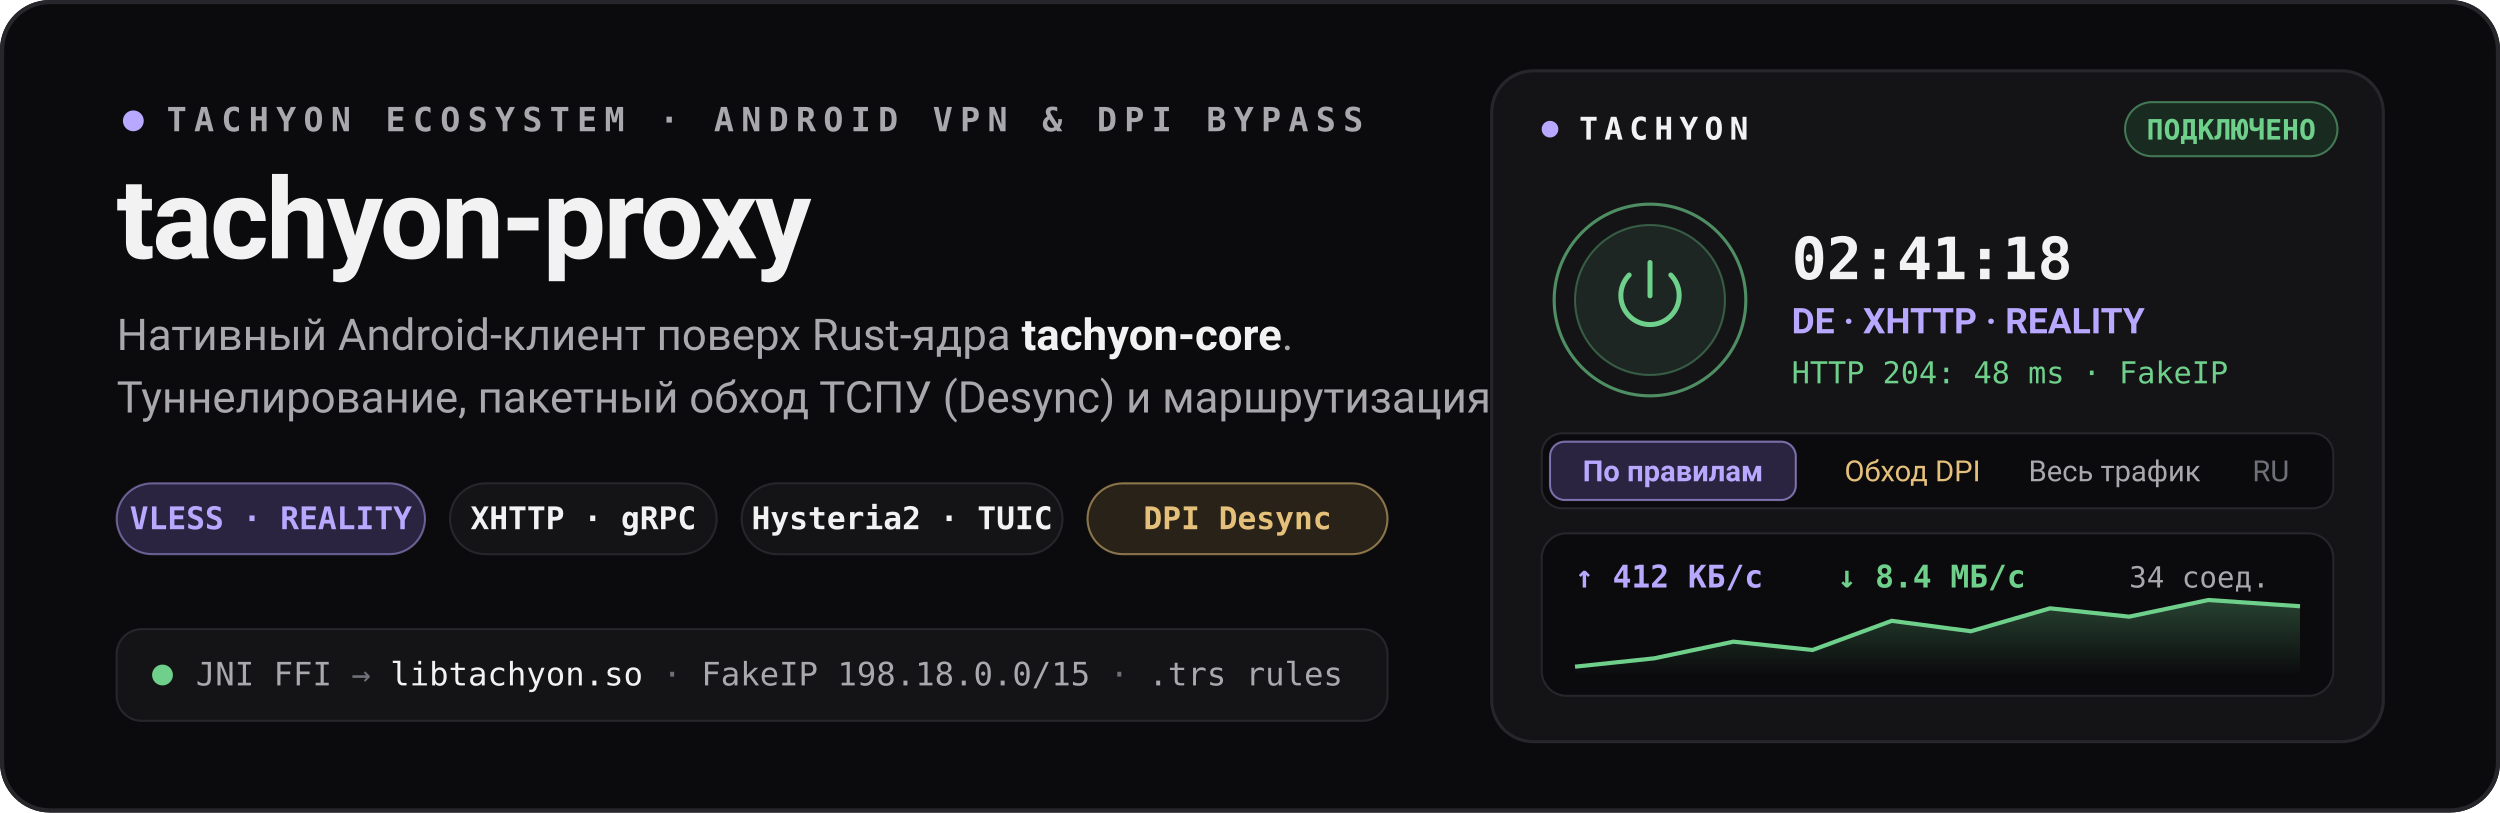
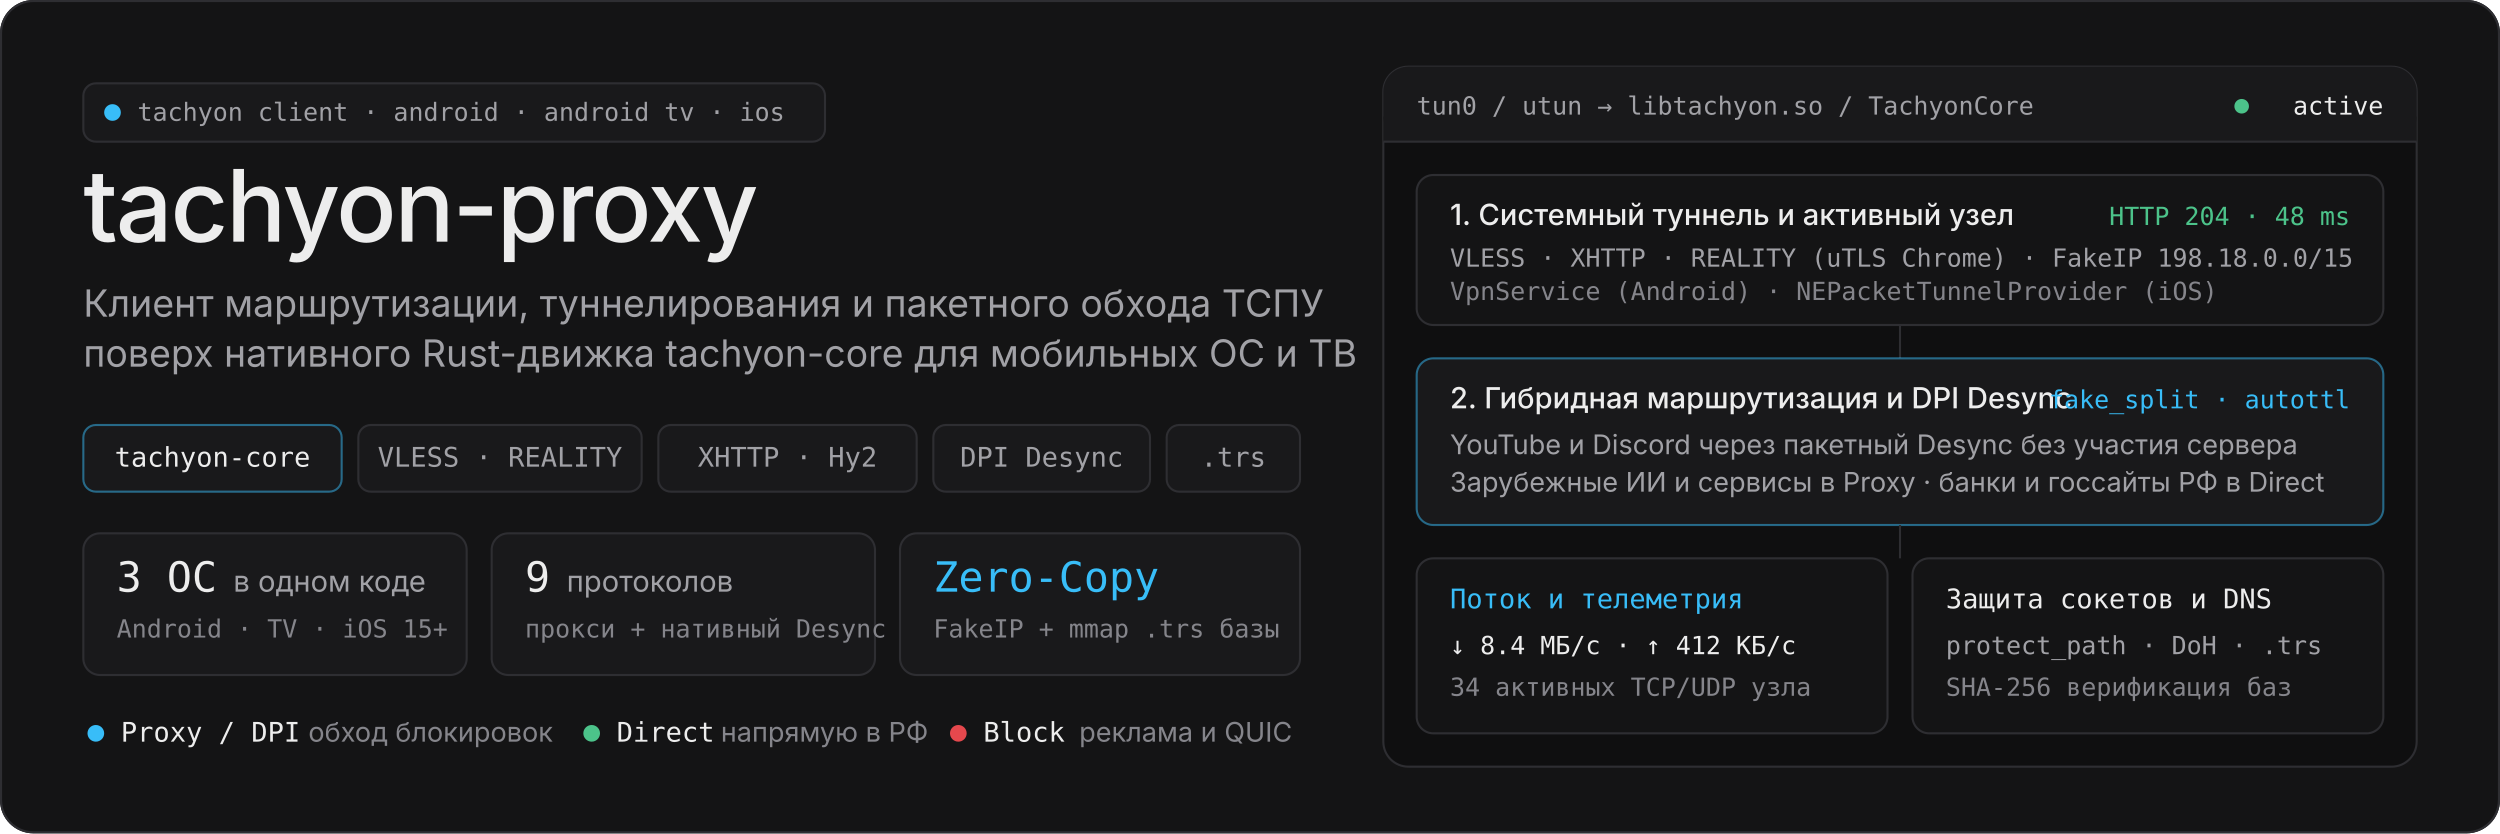
- <svg xmlns="http://www.w3.org/2000/svg" width="1200" height="390" viewBox="0 0 1200 390" role="img" aria-labelledby="title desc">
-   <defs>
-     <radialGradient id="dialGlow" cx="50%" cy="50%" r="50%">
-       <stop offset="0%" stop-color="#6FD08C" stop-opacity="0.18" />
-       <stop offset="70%" stop-color="#B9A8FF" stop-opacity="0.05" />
-       <stop offset="100%" stop-color="#0B0B0D" stop-opacity="0" />
-     </radialGradient>
-     <linearGradient id="sparkFill" x1="0" y1="0" x2="0" y2="1">
-       <stop offset="0%" stop-color="#6FD08C" stop-opacity="0.28" />
-       <stop offset="100%" stop-color="#6FD08C" stop-opacity="0.0" />
-     </linearGradient>
-   </defs>
-   <rect width="1200" height="390" rx="24" fill="#0B0B0D" />
-   <rect x="1" y="1" width="1198" height="388" rx="23" fill="none" stroke="#26262B" stroke-width="2" />
-   <g id="title-block" transform="translate(56, 48)">
-     <circle cx="8" cy="10" r="5" fill="#B9A8FF" />
-     <text x="24" y="15" font-family="ui-monospace, SFMono-Regular, Menlo, Consolas, monospace" font-size="16" font-weight="600" letter-spacing="3.5" fill="#A8A8AD">
-       TACHYON ECOSYSTEM · ANDROID VPN &amp; DPI BYPASS
-     </text>
-     <text x="0" y="76" font-family="-apple-system, BlinkMacSystemFont, 'Segoe UI', Roboto, sans-serif" font-size="54" font-weight="700" letter-spacing="-1.2" fill="#F2F2F3">
-       tachyon-proxy
-     </text>
-     <text x="0" y="120" font-family="-apple-system, BlinkMacSystemFont, 'Segoe UI', Roboto, sans-serif" font-size="21" font-weight="400" fill="#A8A8AD">
-       Нативный Android-клиент поверх Rust-ядра <tspan fill="#F2F2F3" font-weight="600">tachyon-core</tspan>.
-     </text>
-     <text x="0" y="150" font-family="-apple-system, BlinkMacSystemFont, 'Segoe UI', Roboto, sans-serif" font-size="21" font-weight="400" fill="#A8A8AD">
-       Туннелирование, пакетный обход ТСПУ (Desync) и маршрутизация.
-     </text>
-     <g transform="translate(0, 184)">
-       <rect x="0" y="0" width="148" height="34" rx="17" fill="#2A2440" stroke="#B9A8FF" stroke-opacity="0.5" />
-       <text x="74" y="22" text-anchor="middle" font-family="ui-monospace, SFMono-Regular, Menlo, Consolas, monospace" font-size="15" font-weight="600" fill="#B9A8FF">VLESS · REALITY</text>
-       <rect x="160" y="0" width="128" height="34" rx="17" fill="#141417" stroke="#26262B" />
-       <text x="224" y="22" text-anchor="middle" font-family="ui-monospace, SFMono-Regular, Menlo, Consolas, monospace" font-size="15" font-weight="600" fill="#F2F2F3">XHTTP · gRPC</text>
-       <rect x="300" y="0" width="154" height="34" rx="17" fill="#141417" stroke="#26262B" />
-       <text x="377" y="22" text-anchor="middle" font-family="ui-monospace, SFMono-Regular, Menlo, Consolas, monospace" font-size="15" font-weight="600" fill="#F2F2F3">Hysteria2 · TUIC</text>
-       <rect x="466" y="0" width="144" height="34" rx="17" fill="#292218" stroke="#E5C07B" stroke-opacity="0.55" />
-       <text x="538" y="22" text-anchor="middle" font-family="ui-monospace, SFMono-Regular, Menlo, Consolas, monospace" font-size="15" font-weight="600" fill="#E5C07B">DPI Desync</text>
+ <svg xmlns="http://www.w3.org/2000/svg" width="1200" height="400" viewBox="0 0 1200 400" role="img" aria-labelledby="title desc">
+   <rect width="1200" height="400" rx="16" fill="#141415" />
+   <rect x="0.5" y="0.5" width="1199" height="399" rx="15.5" fill="none" stroke="#2e2e32" stroke-width="1" />
+   <g transform="translate(40, 40)">
+     <rect x="0" y="0" width="356" height="28" rx="6" fill="#19191b" stroke="#2e2e32" stroke-width="1" />
+     <circle cx="14" cy="14" r="4" fill="#38bdf8" />
+     <text x="26" y="18" fill="#a1a1a6" font-family="ui-monospace, SFMono-Regular, Menlo, Consolas, monospace" font-size="12" font-weight="400">tachyon client · android · android tv · ios</text>
+     <text x="0" y="76" fill="#ededed" font-family="-apple-system, BlinkMacSystemFont, 'Segoe UI', Inter, sans-serif" font-size="48" font-weight="500" letter-spacing="-1">tachyon-proxy</text>
+     <text x="0" y="112" fill="#a1a1a6" font-family="-apple-system, BlinkMacSystemFont, 'Segoe UI', Inter, sans-serif" font-size="18" font-weight="400">Клиент маршрутизации, туннелирования и пакетного обхода ТСПУ</text>
+     <text x="0" y="136" fill="#a1a1a6" font-family="-apple-system, BlinkMacSystemFont, 'Segoe UI', Inter, sans-serif" font-size="18" font-weight="400">поверх нативного Rust-движка tachyon-core для мобильных ОС и ТВ</text>
+     <g transform="translate(0, 164)">
+       <rect x="0" y="0" width="124" height="32" rx="6" fill="#19191b" stroke="#38bdf8" stroke-width="1" stroke-opacity="0.5" />
+       <text x="62" y="20" text-anchor="middle" fill="#ededed" font-family="ui-monospace, SFMono-Regular, Menlo, Consolas, monospace" font-size="13" font-weight="500">tachyon-core</text>
+       <rect x="132" y="0" width="136" height="32" rx="6" fill="#19191b" stroke="#2e2e32" stroke-width="1" />
+       <text x="200" y="20" text-anchor="middle" fill="#a1a1a6" font-family="ui-monospace, SFMono-Regular, Menlo, Consolas, monospace" font-size="13" font-weight="400">VLESS · REALITY</text>
+       <rect x="276" y="0" width="124" height="32" rx="6" fill="#19191b" stroke="#2e2e32" stroke-width="1" />
+       <text x="338" y="20" text-anchor="middle" fill="#a1a1a6" font-family="ui-monospace, SFMono-Regular, Menlo, Consolas, monospace" font-size="13" font-weight="400">XHTTP · Hy2</text>
+       <rect x="408" y="0" width="104" height="32" rx="6" fill="#19191b" stroke="#2e2e32" stroke-width="1" />
+       <text x="460" y="20" text-anchor="middle" fill="#a1a1a6" font-family="ui-monospace, SFMono-Regular, Menlo, Consolas, monospace" font-size="13" font-weight="400">DPI Desync</text>
+       <rect x="520" y="0" width="64" height="32" rx="6" fill="#19191b" stroke="#2e2e32" stroke-width="1" />
+       <text x="552" y="20" text-anchor="middle" fill="#a1a1a6" font-family="ui-monospace, SFMono-Regular, Menlo, Consolas, monospace" font-size="13" font-weight="400">.trs</text>
    </g>
-     <g transform="translate(0, 254)">
-       <rect x="0" y="0" width="610" height="44" rx="12" fill="#141417" stroke="#26262B" />
-       <circle cx="22" cy="22" r="5" fill="#6FD08C" />
-       <text x="38" y="27" font-family="ui-monospace, SFMono-Regular, Menlo, Consolas, monospace" font-size="15.5" fill="#A8A8AD">
-         JNI FFI <tspan fill="#70707A">→</tspan>
-         <tspan fill="#F2F2F3">libtachyon.so</tspan>
-         <tspan fill="#70707A">·</tspan> FakeIP 198.18.0.0/15 <tspan fill="#70707A">·</tspan> .trs rules
-       </text>
+     <g transform="translate(0, 216)">
+       <rect x="0" y="0" width="184" height="68" rx="8" fill="#19191b" stroke="#2e2e32" stroke-width="1" />
+       <text x="16" y="28" fill="#ededed" font-family="ui-monospace, SFMono-Regular, Menlo, Consolas, monospace" font-size="20" font-weight="500">3 ОС</text>
+       <text x="72" y="28" fill="#a1a1a6" font-family="-apple-system, BlinkMacSystemFont, 'Segoe UI', Inter, sans-serif" font-size="14" font-weight="400">в одном коде</text>
+       <text x="16" y="50" fill="#85858b" font-family="ui-monospace, SFMono-Regular, Menlo, Consolas, monospace" font-size="12" font-weight="400">Android · TV · iOS 15+</text>
+       <rect x="196" y="0" width="184" height="68" rx="8" fill="#19191b" stroke="#2e2e32" stroke-width="1" />
+       <text x="212" y="28" fill="#ededed" font-family="ui-monospace, SFMono-Regular, Menlo, Consolas, monospace" font-size="20" font-weight="500">9</text>
+       <text x="232" y="28" fill="#a1a1a6" font-family="-apple-system, BlinkMacSystemFont, 'Segoe UI', Inter, sans-serif" font-size="14" font-weight="400">протоколов</text>
+       <text x="212" y="50" fill="#85858b" font-family="ui-monospace, SFMono-Regular, Menlo, Consolas, monospace" font-size="12" font-weight="400">прокси + нативный Desync</text>
+       <rect x="392" y="0" width="192" height="68" rx="8" fill="#19191b" stroke="#2e2e32" stroke-width="1" />
+       <text x="408" y="28" fill="#38bdf8" font-family="ui-monospace, SFMono-Regular, Menlo, Consolas, monospace" font-size="20" font-weight="500">Zero-Copy</text>
+       <text x="408" y="50" fill="#85858b" font-family="ui-monospace, SFMono-Regular, Menlo, Consolas, monospace" font-size="12" font-weight="400">FakeIP + mmap .trs базы</text>
+     </g>
+     <g transform="translate(0, 304)">
+       <circle cx="6" cy="8" r="4" fill="#38bdf8" />
+       <text x="18" y="12" fill="#ededed" font-family="ui-monospace, SFMono-Regular, Menlo, Consolas, monospace" font-size="13" font-weight="500">Proxy / DPI</text>
+       <text x="108" y="12" fill="#85858b" font-family="-apple-system, BlinkMacSystemFont, 'Segoe UI', Inter, sans-serif" font-size="13" font-weight="400">обход блокировок</text>
+       <circle cx="244" cy="8" r="4" fill="#4cc38a" />
+       <text x="256" y="12" fill="#ededed" font-family="ui-monospace, SFMono-Regular, Menlo, Consolas, monospace" font-size="13" font-weight="500">Direct</text>
+       <text x="306" y="12" fill="#85858b" font-family="-apple-system, BlinkMacSystemFont, 'Segoe UI', Inter, sans-serif" font-size="13" font-weight="400">напрямую в РФ</text>
+       <circle cx="420" cy="8" r="4" fill="#e5484d" />
+       <text x="432" y="12" fill="#ededed" font-family="ui-monospace, SFMono-Regular, Menlo, Consolas, monospace" font-size="13" font-weight="500">Block</text>
+       <text x="478" y="12" fill="#85858b" font-family="-apple-system, BlinkMacSystemFont, 'Segoe UI', Inter, sans-serif" font-size="13" font-weight="400">реклама и QUIC</text>
    </g>
  </g>
-   <g id="product-specimen" transform="translate(716, 34)">
-     <circle cx="214" cy="112" r="110" fill="url(#dialGlow)" />
-     <rect x="0" y="0" width="428" height="322" rx="20" fill="#141417" stroke="#26262B" stroke-width="1.5" />
-     <circle cx="28" cy="28" r="4" fill="#B9A8FF" />
-     <text x="42" y="33" font-family="ui-monospace, SFMono-Regular, Menlo, Consolas, monospace" font-size="15" font-weight="700" letter-spacing="3" fill="#F2F2F3">TACHYON</text>
-     <rect x="304" y="15" width="102" height="26" rx="13" fill="#192B20" stroke="#6FD08C" stroke-opacity="0.5" />
-     <text x="355" y="33" text-anchor="middle" font-family="ui-monospace, SFMono-Regular, Menlo, Consolas, monospace" font-size="13.5" font-weight="600" fill="#6FD08C">ПОДКЛЮЧЕНО</text>
-     <g transform="translate(24, 58)">
-       <circle cx="52" cy="52" r="46" fill="none" stroke="#6FD08C" stroke-width="1.5" stroke-opacity="0.65" />
-       <circle cx="52" cy="52" r="36" fill="#6FD08C" fill-opacity="0.1" stroke="#6FD08C" stroke-opacity="0.35" />
-       <path d="M52 34 L52 50 M42 40 A14 14 0 1 0 62 40" fill="none" stroke="#6FD08C" stroke-width="2.4" stroke-linecap="round" />
-       <text x="120" y="42" font-family="ui-monospace, SFMono-Regular, Menlo, Consolas, monospace" font-size="28" font-weight="700" fill="#F2F2F3">02:41:18</text>
-       <text x="120" y="68" font-family="-apple-system, BlinkMacSystemFont, 'Segoe UI', Roboto, sans-serif" font-size="17" font-weight="600" fill="#B9A8FF">DE · XHTTP · REALITY</text>
-       <text x="120" y="92" font-family="ui-monospace, SFMono-Regular, Menlo, Consolas, monospace" font-size="14.5" fill="#6FD08C">HTTP 204: 48 ms · FakeIP</text>
+   <g transform="translate(664, 32)">
+     <rect x="0" y="0" width="496" height="336" rx="12" fill="#0f0f10" stroke="#2e2e32" stroke-width="1" />
+     <rect x="0" y="0" width="496" height="36" rx="12" fill="#19191b" />
+     <rect x="0" y="24" width="496" height="12" fill="#19191b" />
+     <line x1="0" y1="36" x2="496" y2="36" stroke="#2e2e32" stroke-width="1" />
+     <text x="16" y="23" fill="#a1a1a6" font-family="ui-monospace, SFMono-Regular, Menlo, Consolas, monospace" font-size="12" font-weight="400">tun0 / utun → libtachyon.so / TachyonCore</text>
+     <circle cx="412" cy="19" r="3.5" fill="#4cc38a" />
+     <text x="480" y="23" text-anchor="end" fill="#ededed" font-family="ui-monospace, SFMono-Regular, Menlo, Consolas, monospace" font-size="12" font-weight="500">active</text>
+     <g transform="translate(16, 52)">
+       <rect x="0" y="0" width="464" height="72" rx="8" fill="#141415" stroke="#2e2e32" stroke-width="1" />
+       <text x="16" y="24" fill="#ededed" font-family="-apple-system, BlinkMacSystemFont, 'Segoe UI', Inter, sans-serif" font-size="14" font-weight="500">1. Системный туннель и активный узел</text>
+       <text x="448" y="24" text-anchor="end" fill="#4cc38a" font-family="ui-monospace, SFMono-Regular, Menlo, Consolas, monospace" font-size="12" font-weight="500">HTTP 204 · 48 ms</text>
+       <text x="16" y="44" fill="#a1a1a6" font-family="ui-monospace, SFMono-Regular, Menlo, Consolas, monospace" font-size="12" font-weight="400">VLESS · XHTTP · REALITY (uTLS Chrome) · FakeIP 198.18.0.0/15</text>
+       <text x="16" y="60" fill="#85858b" font-family="ui-monospace, SFMono-Regular, Menlo, Consolas, monospace" font-size="12" font-weight="400">VpnService (Android) · NEPacketTunnelProvider (iOS)</text>
    </g>
-     <g transform="translate(24, 174)">
-       <rect x="0" y="0" width="380" height="36" rx="10" fill="#0B0B0D" stroke="#26262B" />
-       <rect x="4" y="4" width="118" height="28" rx="7" fill="#2A2440" stroke="#B9A8FF" stroke-opacity="0.6" />
-       <text x="63" y="23" text-anchor="middle" font-family="-apple-system, BlinkMacSystemFont, 'Segoe UI', Roboto, sans-serif" font-size="14" font-weight="600" fill="#B9A8FF">По правилам</text>
-       <text x="178" y="23" text-anchor="middle" font-family="-apple-system, BlinkMacSystemFont, 'Segoe UI', Roboto, sans-serif" font-size="14" fill="#E5C07B">Обход DPI</text>
-       <text x="275" y="23" text-anchor="middle" font-family="-apple-system, BlinkMacSystemFont, 'Segoe UI', Roboto, sans-serif" font-size="14" fill="#A8A8AD">Весь трафик</text>
-       <text x="350" y="23" text-anchor="middle" font-family="-apple-system, BlinkMacSystemFont, 'Segoe UI', Roboto, sans-serif" font-size="14" fill="#70707A">RU</text>
+     <line x1="248" y1="124" x2="248" y2="140" stroke="#2e2e32" stroke-width="1" />
+     <g transform="translate(16, 140)">
+       <rect x="0" y="0" width="464" height="80" rx="8" fill="#19191b" stroke="#38bdf8" stroke-width="1" stroke-opacity="0.5" />
+       <text x="16" y="24" fill="#ededed" font-family="-apple-system, BlinkMacSystemFont, 'Segoe UI', Inter, sans-serif" font-size="14" font-weight="500">2. Гибридная маршрутизация и DPI Desync</text>
+       <text x="448" y="24" text-anchor="end" fill="#38bdf8" font-family="ui-monospace, SFMono-Regular, Menlo, Consolas, monospace" font-size="12" font-weight="500">fake_split · autottl</text>
+       <text x="16" y="46" fill="#a1a1a6" font-family="-apple-system, BlinkMacSystemFont, 'Segoe UI', Inter, sans-serif" font-size="13" font-weight="400">YouTube и Discord через пакетный Desync без участия сервера</text>
+       <text x="16" y="64" fill="#a1a1a6" font-family="-apple-system, BlinkMacSystemFont, 'Segoe UI', Inter, sans-serif" font-size="13" font-weight="400">Зарубежные ИИ и сервисы в Proxy · банки и госсайты РФ в Direct</text>
    </g>
-     <g transform="translate(24, 222)">
-       <rect x="0" y="0" width="380" height="78" rx="12" fill="#0B0B0D" stroke="#26262B" />
-       <text x="16" y="26" font-family="ui-monospace, SFMono-Regular, Menlo, Consolas, monospace" font-size="15" font-weight="600" fill="#B9A8FF">↑ 412 КБ/с</text>
-       <text x="142" y="26" font-family="ui-monospace, SFMono-Regular, Menlo, Consolas, monospace" font-size="15" font-weight="600" fill="#6FD08C">↓ 8.4 МБ/с</text>
-       <text x="282" y="26" font-family="ui-monospace, SFMono-Regular, Menlo, Consolas, monospace" font-size="14" fill="#A8A8AD">34 соед.</text>
-       <path d="M16 64 L54 60 L92 52 L130 56 L168 42 L206 47 L244 36 L282 40 L320 32 L364 35 L364 68 L16 68 Z" fill="url(#sparkFill)" />
-       <path d="M16 64 L54 60 L92 52 L130 56 L168 42 L206 47 L244 36 L282 40 L320 32 L364 35" fill="none" stroke="#6FD08C" stroke-width="2" />
+     <line x1="248" y1="220" x2="248" y2="236" stroke="#2e2e32" stroke-width="1" />
+     <g transform="translate(16, 236)">
+       <rect x="0" y="0" width="226" height="84" rx="8" fill="#141415" stroke="#2e2e32" stroke-width="1" />
+       <text x="16" y="24" fill="#38bdf8" font-family="ui-monospace, SFMono-Regular, Menlo, Consolas, monospace" font-size="13" font-weight="500">Поток и телеметрия</text>
+       <text x="16" y="46" fill="#ededed" font-family="ui-monospace, SFMono-Regular, Menlo, Consolas, monospace" font-size="12" font-weight="400">↓ 8.4 МБ/с · ↑ 412 КБ/с</text>
+       <text x="16" y="66" fill="#85858b" font-family="ui-monospace, SFMono-Regular, Menlo, Consolas, monospace" font-size="12" font-weight="400">34 активных TCP/UDP узла</text>
+       <rect x="238" y="0" width="226" height="84" rx="8" fill="#141415" stroke="#2e2e32" stroke-width="1" />
+       <text x="254" y="24" fill="#ededed" font-family="ui-monospace, SFMono-Regular, Menlo, Consolas, monospace" font-size="13" font-weight="500">Защита сокетов и DNS</text>
+       <text x="254" y="46" fill="#a1a1a6" font-family="ui-monospace, SFMono-Regular, Menlo, Consolas, monospace" font-size="12" font-weight="400">protect_path · DoH · .trs</text>
+       <text x="254" y="66" fill="#85858b" font-family="ui-monospace, SFMono-Regular, Menlo, Consolas, monospace" font-size="12" font-weight="400">SHA-256 верификация баз</text>
    </g>
  </g>
</svg>
